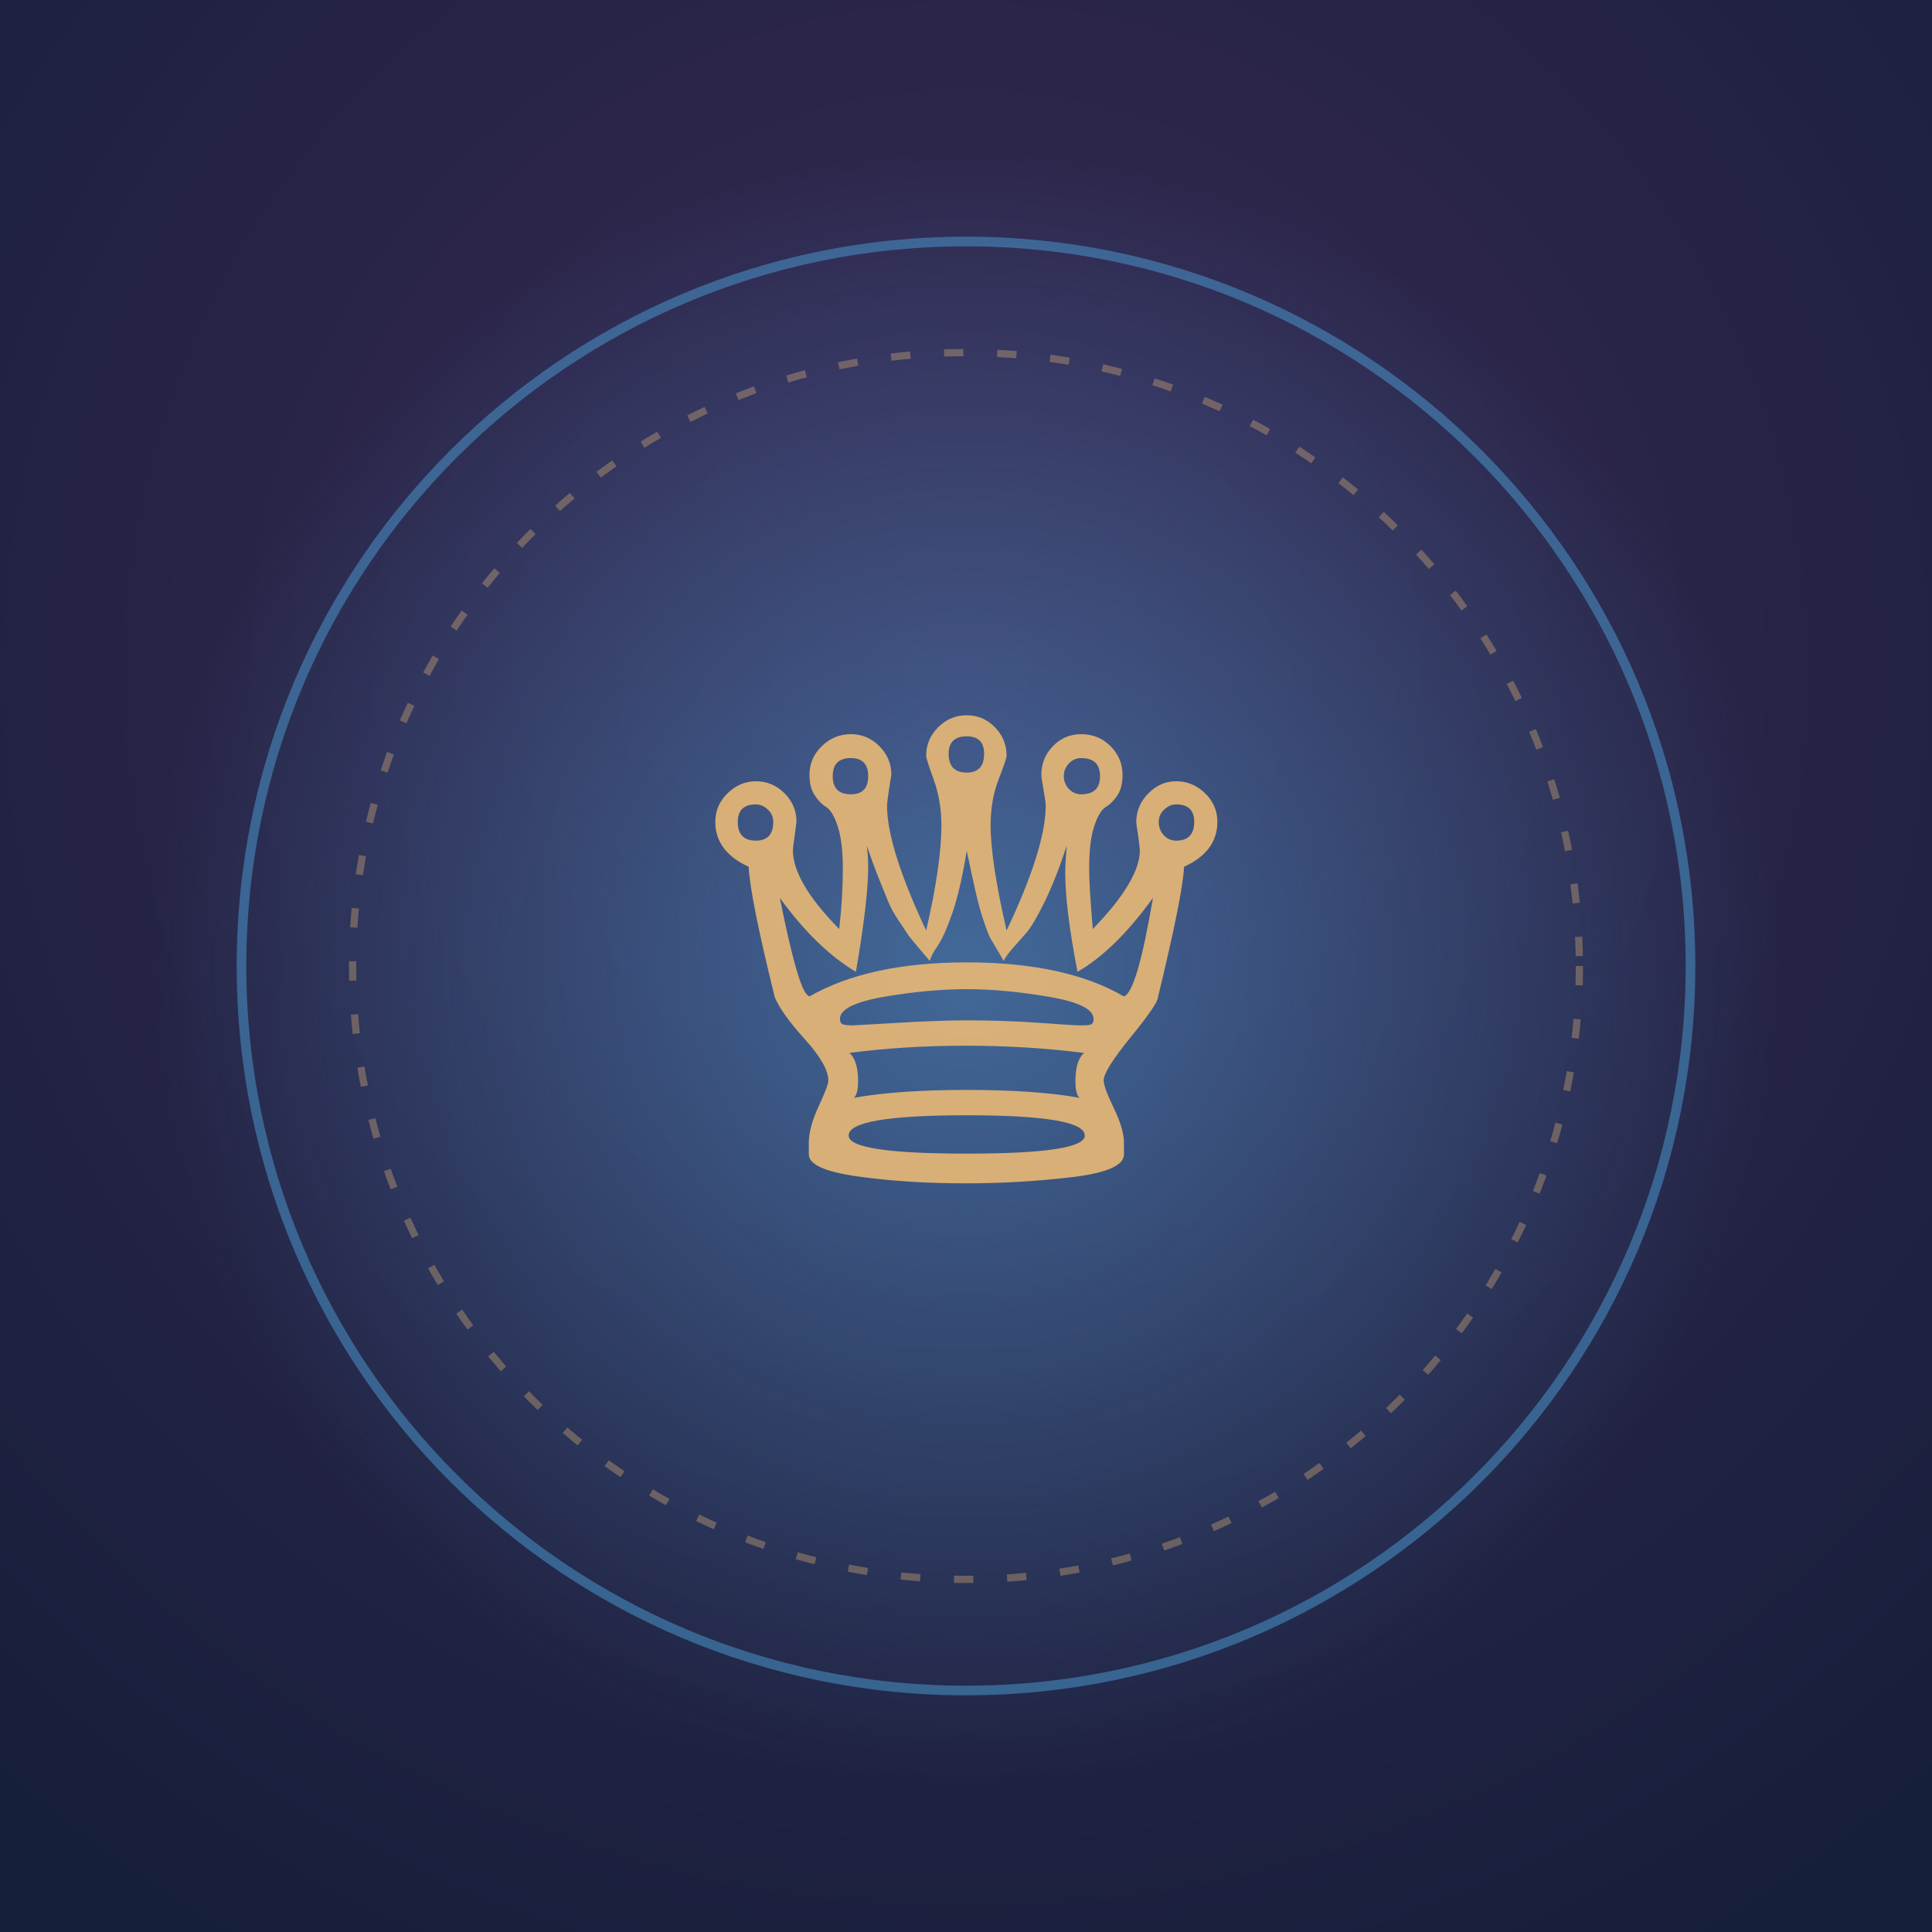
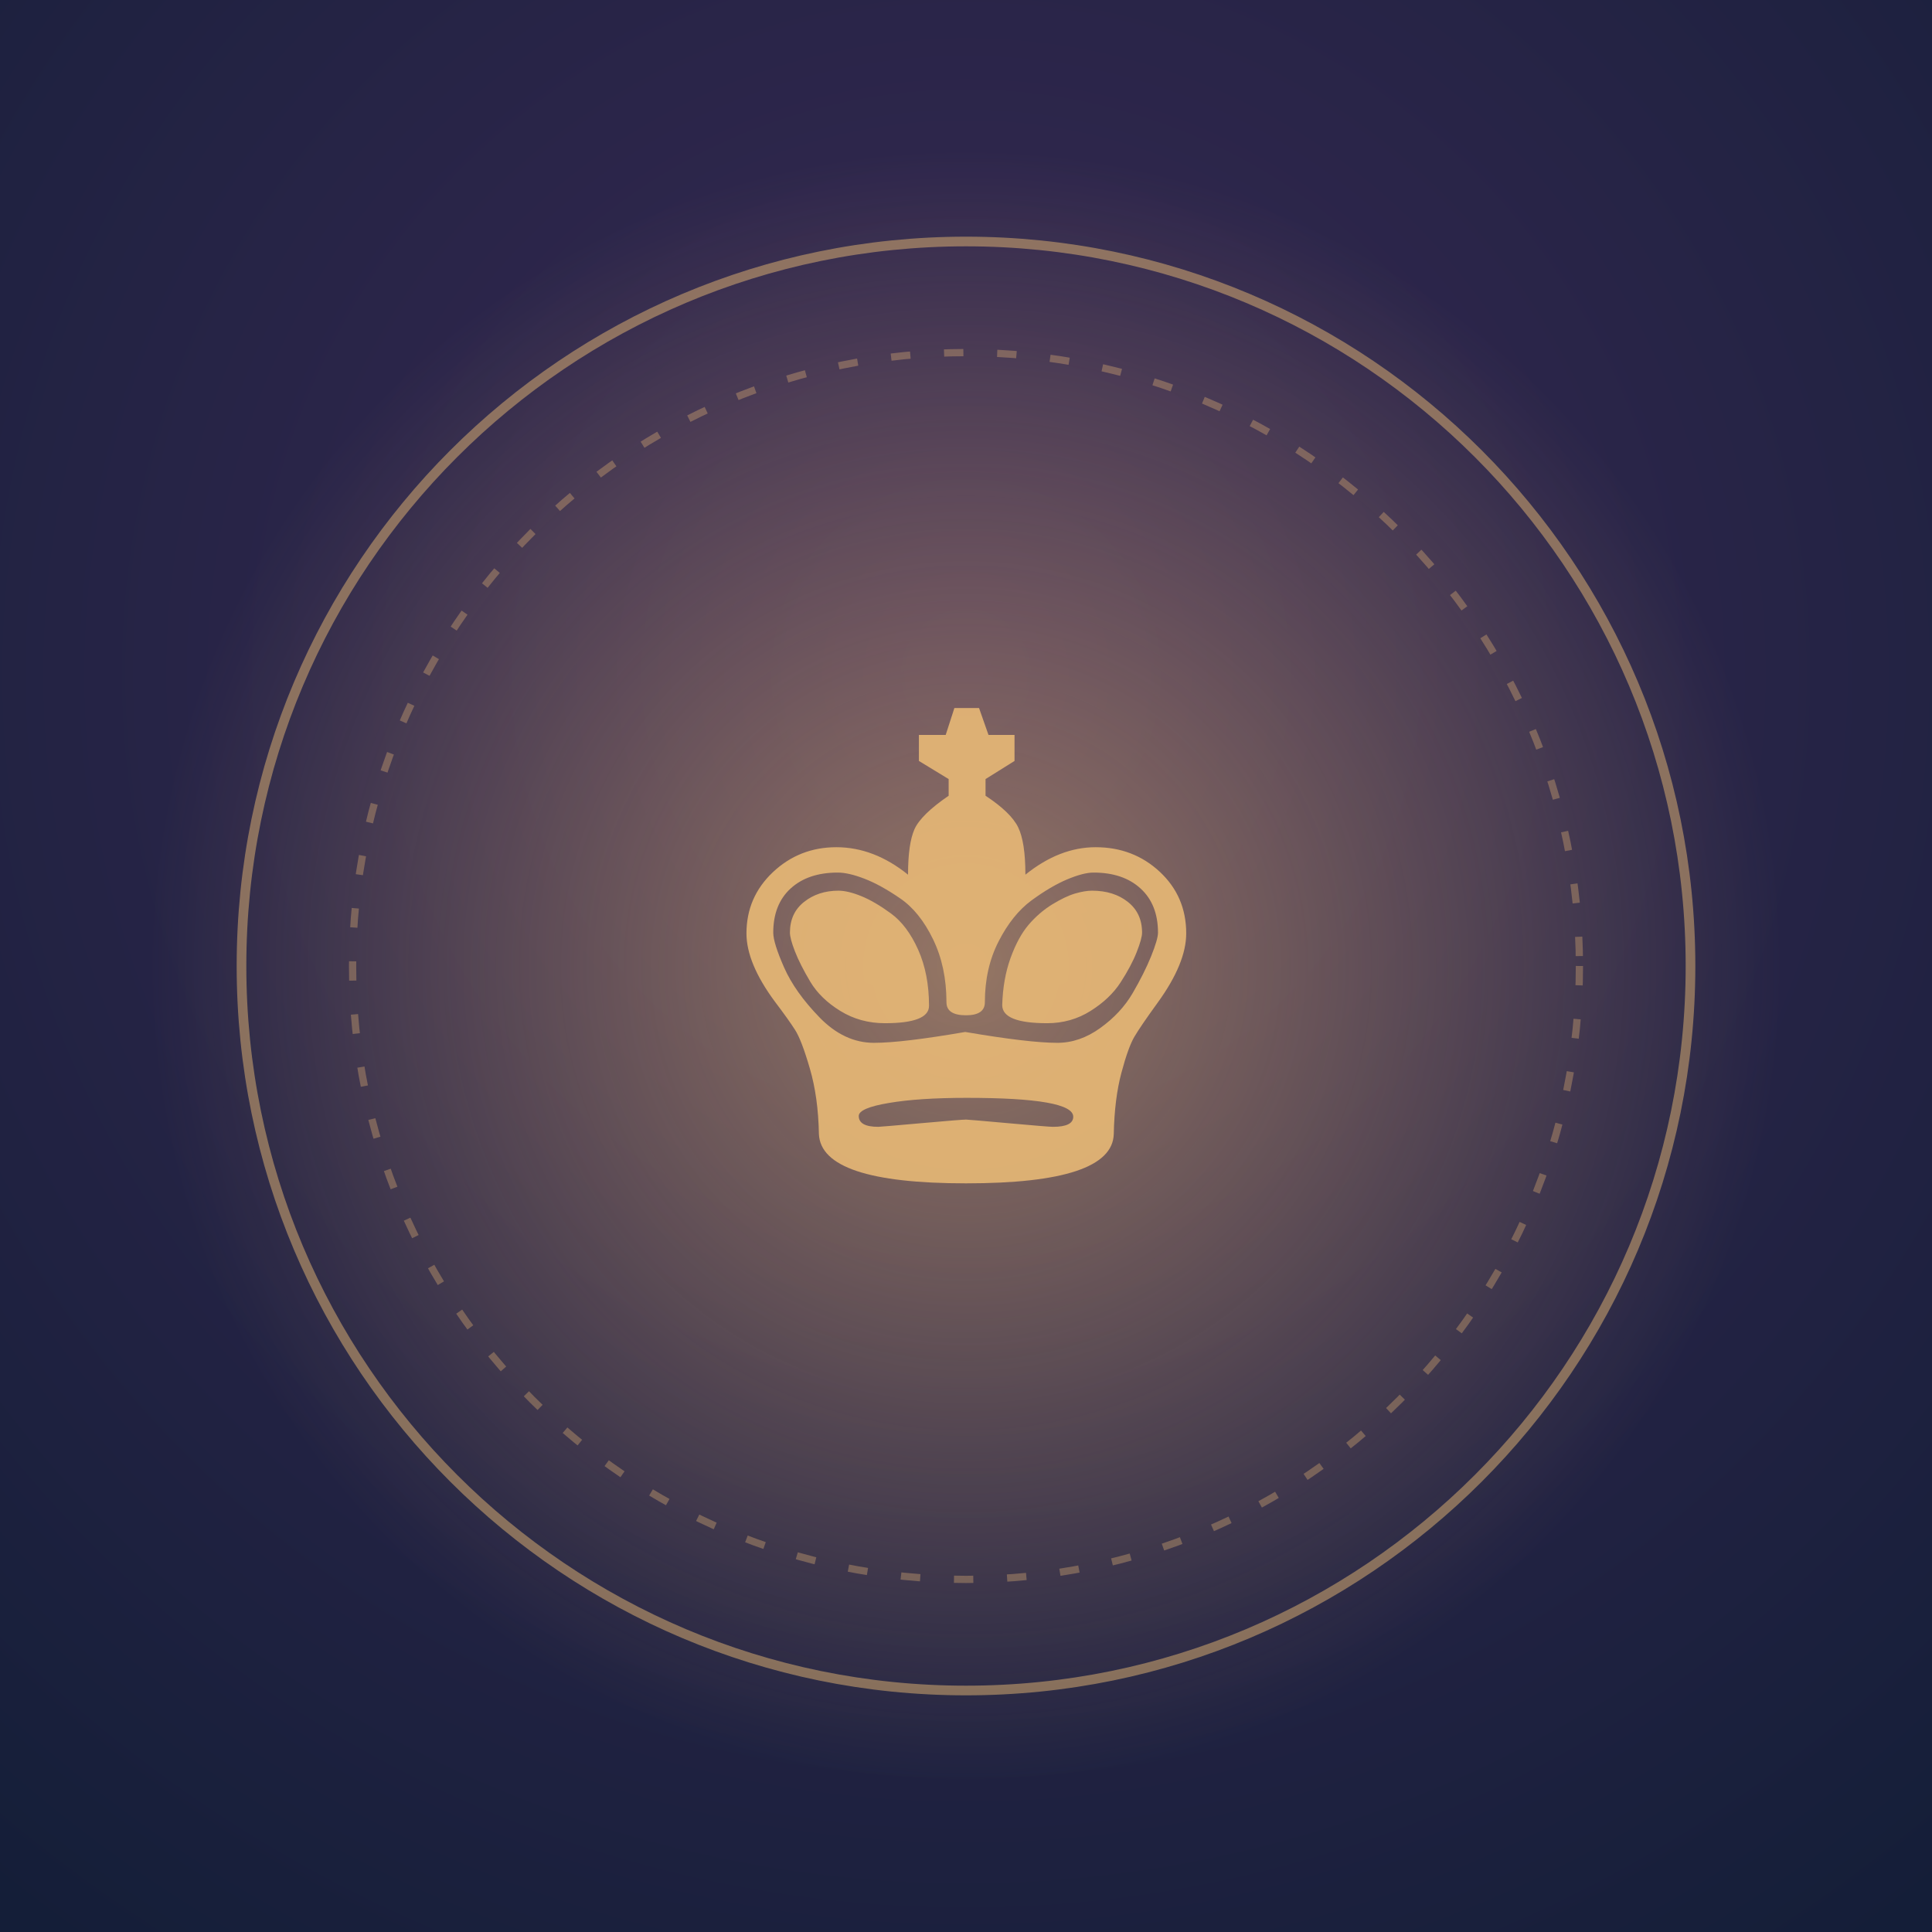
<svg xmlns="http://www.w3.org/2000/svg" width="400" height="400" viewBox="0 0 400 400">
  <defs>
    <radialGradient id="bg" cx="50%" cy="35%" r="80%">
      <stop offset="0%" stop-color="#3a2a55" />
      <stop offset="100%" stop-color="#141e38" />
    </radialGradient>
    <radialGradient id="halo" cx="50%" cy="50%" r="50%">
-       <stop offset="0%" stop-color="#4d9fd6" stop-opacity="0.55" />
-       <stop offset="100%" stop-color="#4d9fd6" stop-opacity="0" />
+       <stop offset="0%" stop-color="#E5B675" stop-opacity="0.55" />
+       <stop offset="100%" stop-color="#E5B675" stop-opacity="0" />
    </radialGradient>
  </defs>
  <rect width="400" height="400" fill="url(#bg)" />
  <circle cx="200" cy="200" r="170" fill="url(#halo)" />
-   <circle cx="200" cy="200" r="150" fill="none" stroke="#4d9fd6" stroke-opacity="0.5" stroke-width="2" />
+   <circle cx="200" cy="200" r="150" fill="none" stroke="#E5B675" stroke-opacity="0.5" stroke-width="2" />
  <circle cx="200" cy="200" r="127" fill="none" stroke="#E5B675" stroke-opacity="0.35" stroke-width="1.5" stroke-dasharray="4 7" />
-   <text x="200" y="200" font-size="150" fill="#E5B675" text-anchor="middle" dominant-baseline="central" opacity="0.92">♕</text>
+   <text x="200" y="200" font-size="150" fill="#E5B675" text-anchor="middle" dominant-baseline="central" opacity="0.92">♚</text>
</svg>
